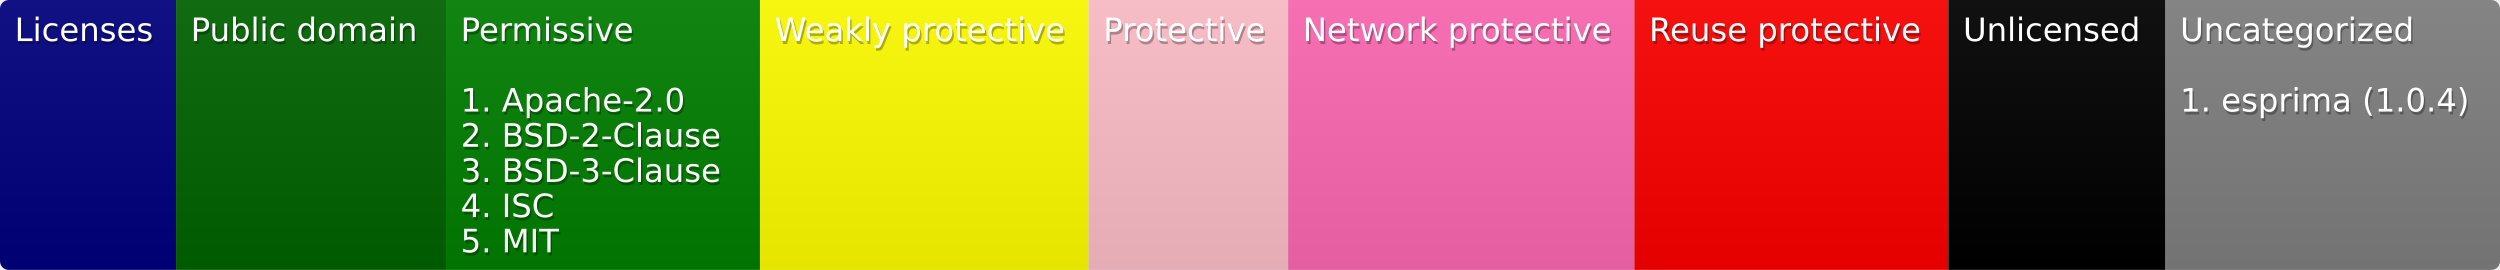
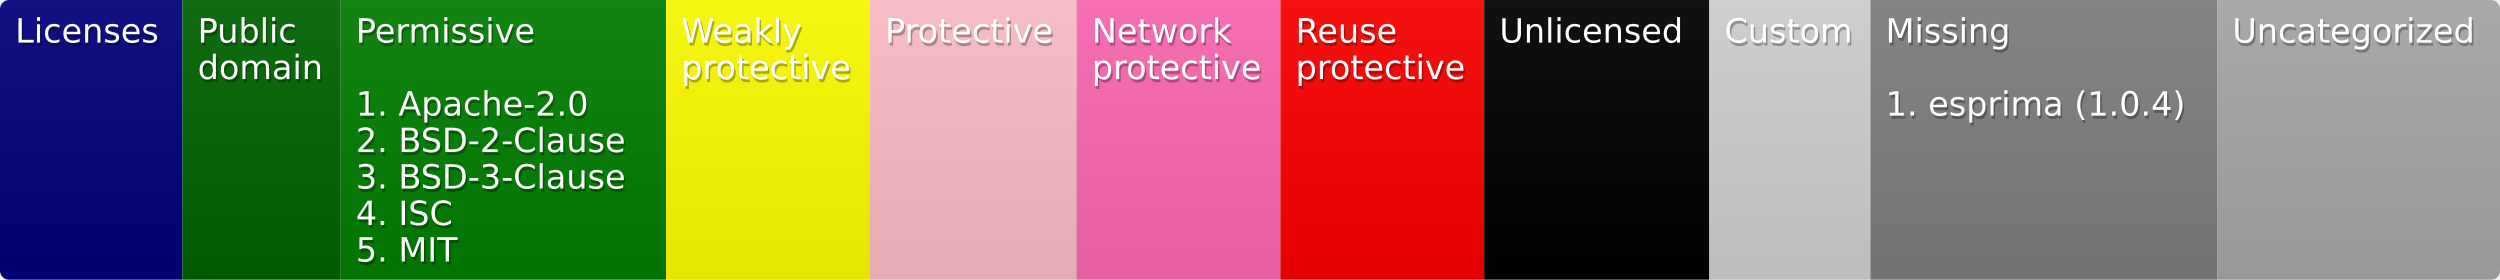
- <svg xmlns="http://www.w3.org/2000/svg" width="852" height="92">
+ <svg xmlns="http://www.w3.org/2000/svg" width="822" height="92">
  <defs>
    <style> text { font-size: 11px; font-family: Verdana,DejaVu Sans,Geneva,sans-serif; } text.shadow { fill: #010101; fill-opacity: .3; } text.high { fill: #ffffff; } </style>
    <linearGradient id="smooth" x2="0" y2="100%">
      <stop offset="0" stop-color="#aaa" stop-opacity=".1" />
      <stop offset="1" stop-opacity=".1" />
    </linearGradient>
    <mask id="round">
      <rect width="100%" height="100%" rx="3" fill="#fff" />
    </mask>
  </defs>
  <g id="bg" mask="url(#round)">
    <path fill="#000080" d="M0 0h60v92H0z" />
-     <path fill="#006400" d="M60 0h92v92H60z" />
-     <path fill="#008000" d="M152 0h107v92H152z" />
-     <path fill="#ff0" d="M259 0h112v92H259z" />
-     <path fill="#ffc0cb" d="M371 0h68v92h-68z" />
-     <path fill="#ff69b4" d="M439 0h118v92H439z" />
-     <path fill="#f00" d="M557 0h107v92H557z" />
-     <path d="M664 0h74v92h-74z" />
-     <path fill="#808080" d="M738 0h114v92H738z" />
-     <path fill="url(#smooth)" d="M0 0h852v92H0z" />
+     <path fill="#006400" d="M60 0h52v92H60z" />
+     <path fill="#008000" d="M112 0h107v92H112z" />
+     <path fill="#ff0" d="M219 0h67v92h-67z" />
+     <path fill="#ffc0cb" d="M286 0h68v92h-68z" />
+     <path fill="#ff69b4" d="M354 0h67v92h-67z" />
+     <path fill="#f00" d="M421 0h67v92h-67z" />
+     <path d="M488 0h74v92h-74z" />
+     <path fill="#d3d3d3" d="M562 0h53v92h-53z" />
+     <path fill="#808080" d="M615 0h114v92H615z" />
+     <path fill="#a9a9a9" d="M729 0h93v92h-93z" />
+     <path fill="url(#smooth)" d="M0 0h822v92H0z" />
  </g>
  <g id="fg">
    <text class="shadow" x="5.5" y="15">Licenses</text>
    <text class="high" x="5" y="14">Licenses</text>
-     <text class="shadow" x="65.5" y="15">Public domain</text>
-     <text class="high" x="65" y="14">Public domain</text>
-     <text class="shadow" x="157.5" y="15">Permissive</text>
-     <text class="high" x="157" y="14">Permissive</text>
-     <text class="shadow" x="157.5" y="39">1. Apache-2.0</text>
-     <text class="high" x="157" y="38">1. Apache-2.0</text>
-     <text class="shadow" x="157.5" y="51">2. BSD-2-Clause</text>
-     <text class="high" x="157" y="50">2. BSD-2-Clause</text>
-     <text class="shadow" x="157.5" y="63">3. BSD-3-Clause</text>
-     <text class="high" x="157" y="62">3. BSD-3-Clause</text>
-     <text class="shadow" x="157.5" y="75">4. ISC</text>
-     <text class="high" x="157" y="74">4. ISC</text>
-     <text class="shadow" x="157.5" y="87">5. MIT</text>
-     <text class="high" x="157" y="86">5. MIT</text>
-     <text class="shadow" x="264.5" y="15">Weakly protective</text>
-     <text class="high" x="264" y="14">Weakly protective</text>
-     <text class="shadow" x="376.5" y="15">Protective</text>
-     <text class="high" x="376" y="14">Protective</text>
-     <text class="shadow" x="444.5" y="15">Network protective</text>
-     <text class="high" x="444" y="14">Network protective</text>
-     <text class="shadow" x="562.5" y="15">Reuse protective</text>
-     <text class="high" x="562" y="14">Reuse protective</text>
-     <text class="shadow" x="669.5" y="15">Unlicensed</text>
-     <text class="high" x="669" y="14">Unlicensed</text>
-     <text class="shadow" x="743.5" y="15">Uncategorized</text>
-     <text class="high" x="743" y="14">Uncategorized</text>
-     <text class="shadow" x="743.5" y="39">1. esprima (1.0.4)</text>
-     <text class="high" x="743" y="38">1. esprima (1.0.4)</text>
+     <text class="shadow" x="65.5" y="15">Public</text>
+     <text class="high" x="65" y="14">Public</text>
+     <text class="shadow" x="65.5" y="27">domain</text>
+     <text class="high" x="65" y="26">domain</text>
+     <text class="shadow" x="117.5" y="15">Permissive</text>
+     <text class="high" x="117" y="14">Permissive</text>
+     <text class="shadow" x="117.5" y="39">1. Apache-2.0</text>
+     <text class="high" x="117" y="38">1. Apache-2.0</text>
+     <text class="shadow" x="117.5" y="51">2. BSD-2-Clause</text>
+     <text class="high" x="117" y="50">2. BSD-2-Clause</text>
+     <text class="shadow" x="117.5" y="63">3. BSD-3-Clause</text>
+     <text class="high" x="117" y="62">3. BSD-3-Clause</text>
+     <text class="shadow" x="117.5" y="75">4. ISC</text>
+     <text class="high" x="117" y="74">4. ISC</text>
+     <text class="shadow" x="117.5" y="87">5. MIT</text>
+     <text class="high" x="117" y="86">5. MIT</text>
+     <text class="shadow" x="224.5" y="15">Weakly</text>
+     <text class="high" x="224" y="14">Weakly</text>
+     <text class="shadow" x="224.5" y="27">protective</text>
+     <text class="high" x="224" y="26">protective</text>
+     <text class="shadow" x="291.5" y="15">Protective</text>
+     <text class="high" x="291" y="14">Protective</text>
+     <text class="shadow" x="359.5" y="15">Network</text>
+     <text class="high" x="359" y="14">Network</text>
+     <text class="shadow" x="359.5" y="27">protective</text>
+     <text class="high" x="359" y="26">protective</text>
+     <text class="shadow" x="426.5" y="15">Reuse</text>
+     <text class="high" x="426" y="14">Reuse</text>
+     <text class="shadow" x="426.5" y="27">protective</text>
+     <text class="high" x="426" y="26">protective</text>
+     <text class="shadow" x="493.5" y="15">Unlicensed</text>
+     <text class="high" x="493" y="14">Unlicensed</text>
+     <text class="shadow" x="567.5" y="15">Custom</text>
+     <text class="high" x="567" y="14">Custom</text>
+     <text class="shadow" x="620.5" y="15">Missing</text>
+     <text class="high" x="620" y="14">Missing</text>
+     <text class="shadow" x="620.5" y="39">1. esprima (1.0.4)</text>
+     <text class="high" x="620" y="38">1. esprima (1.0.4)</text>
+     <text class="shadow" x="734.5" y="15">Uncategorized</text>
+     <text class="high" x="734" y="14">Uncategorized</text>
  </g>
</svg>
